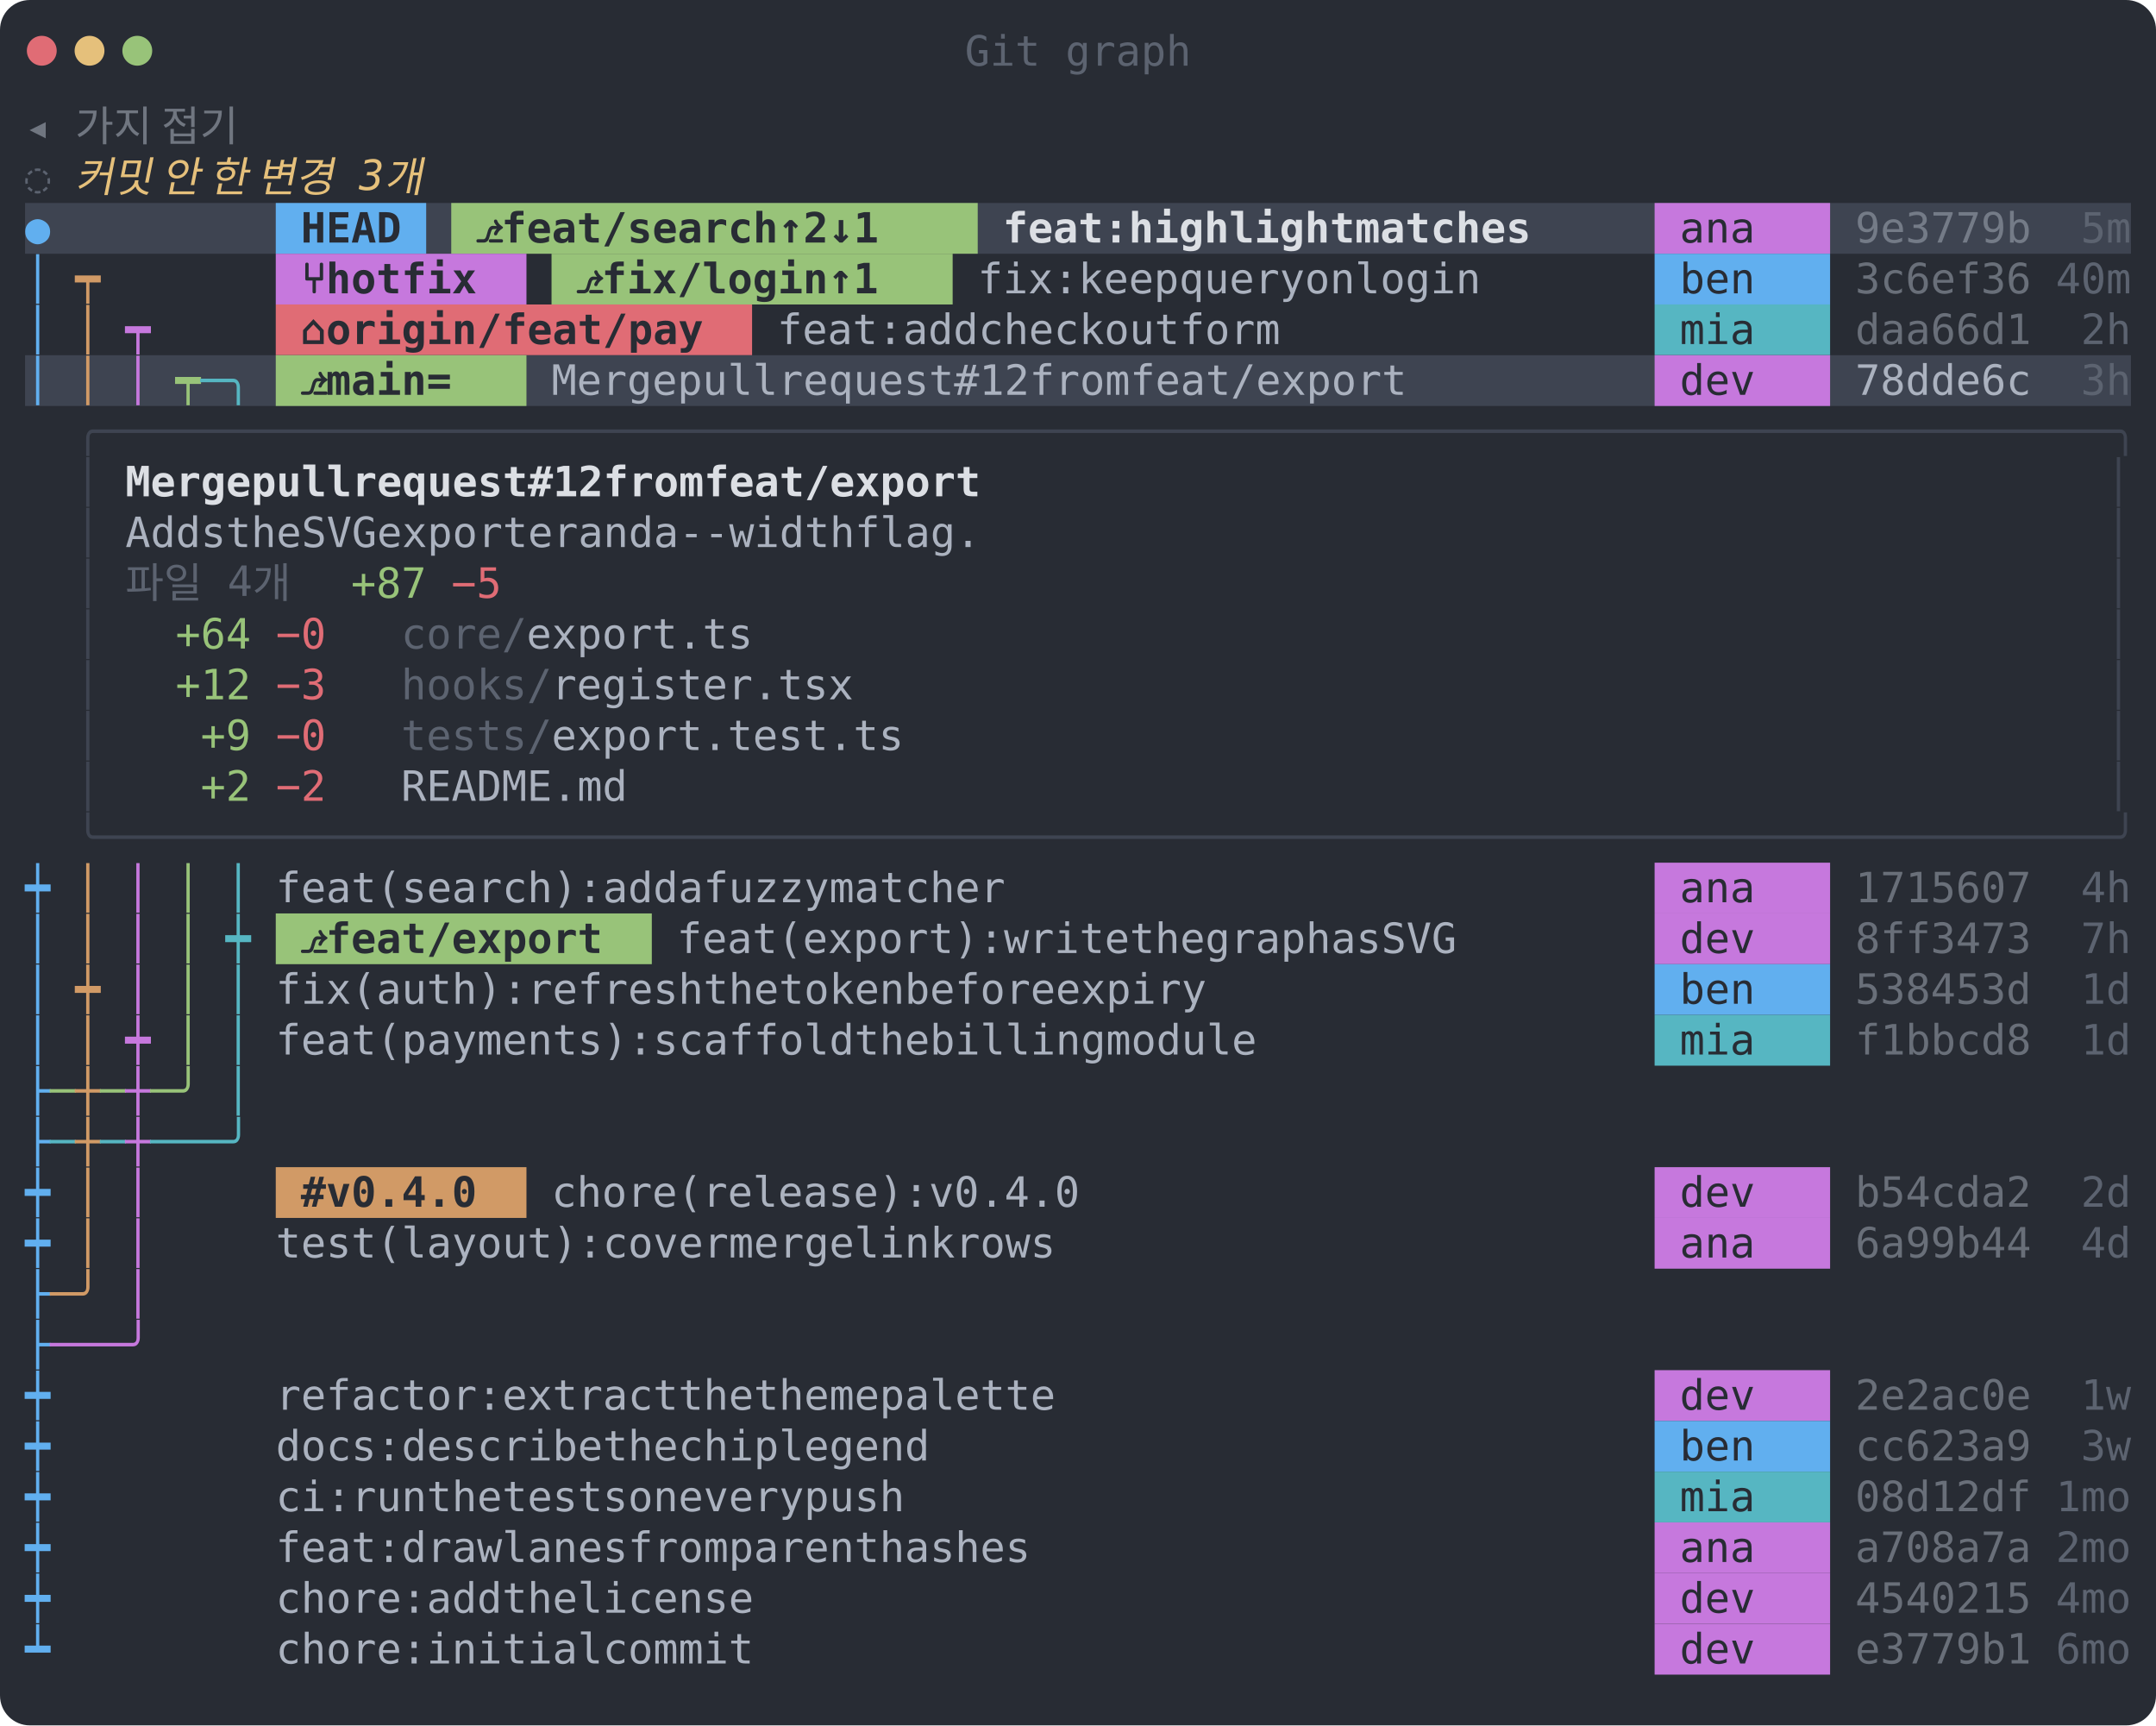
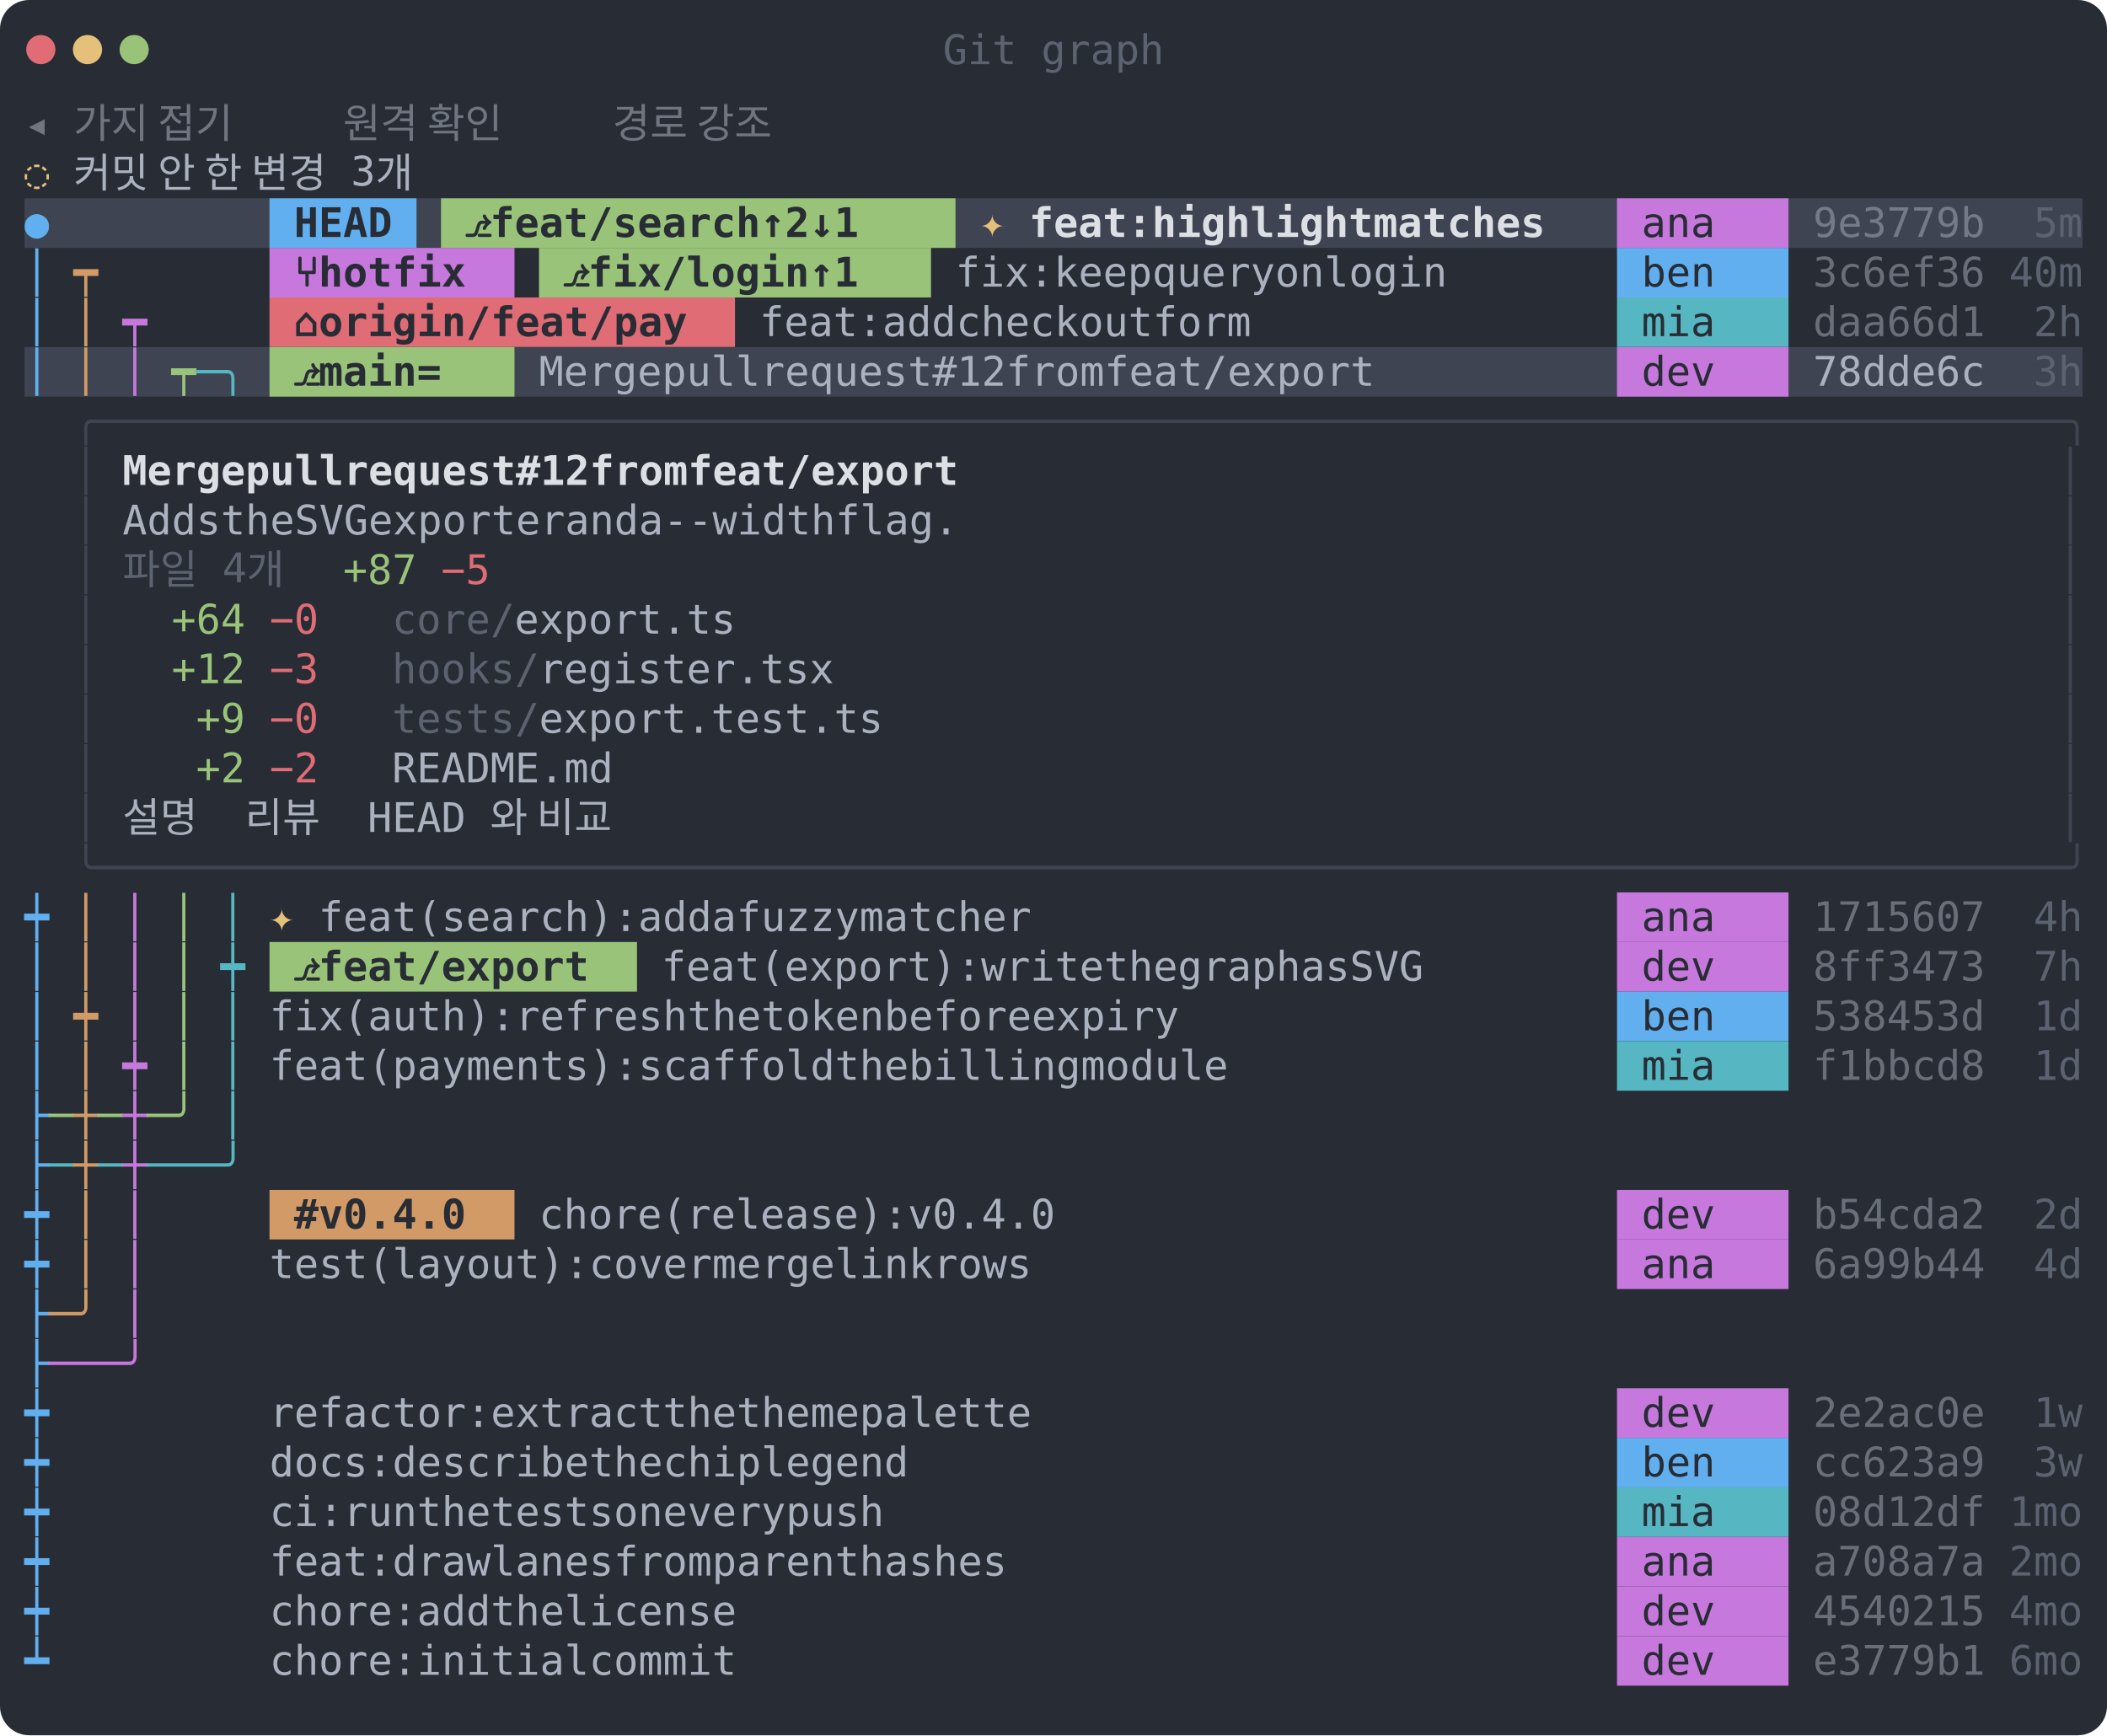
- <svg xmlns="http://www.w3.org/2000/svg" xml:space="preserve" width="722.4" height="578" viewBox="0 0 722.4 578" font-family="SF Mono, Menlo, Consolas, 'DejaVu Sans Mono', monospace" font-size="14">
-   <rect width="722.4" height="578" rx="10" fill="#282c34" />
+ <svg xmlns="http://www.w3.org/2000/svg" xml:space="preserve" width="722.4" height="595" viewBox="0 0 722.4 595" font-family="SF Mono, Menlo, Consolas, 'DejaVu Sans Mono', monospace" font-size="14">
+   <rect width="722.4" height="595" rx="10" fill="#282c34" />
  <circle cx="14" cy="17" r="5" fill="#e06c75" />
  <circle cx="30" cy="17" r="5" fill="#e5c07b" />
  <circle cx="46" cy="17" r="5" fill="#98c379" />
  <text x="361.2" y="22" text-anchor="middle" fill="#5c6370">Git graph</text>
  <g transform="translate(8.4,34)">
    <text x="0" y="13.26" fill="#abb2bf" fill-opacity="0.55">◂</text>
    <text x="16.8" y="13.26" fill="#abb2bf" fill-opacity="0.55">가지 접기</text>
-     <text x="0" y="30.26" fill="#5c6370">◌</text>
-     <text x="16.8" y="30.26" fill="#e5c07b" font-style="italic">커밋 안 한 변경 3개</text>
+     <text x="109.2" y="13.26" fill="#abb2bf" fill-opacity="0.55">원격 확인</text>
+     <text x="201.6" y="13.26" fill="#abb2bf" fill-opacity="0.55">경로 강조</text>
+     <text x="0" y="30.26" fill="#e5c07b">◌</text>
+     <text x="16.8" y="30.26" fill="#abb2bf">커밋 안 한 변경 3개</text>
    <rect x="0" y="34" width="705.6" height="17" fill="#3e4451" />
    <text x="0" y="47.26" fill="#61afef">●</text>
    <rect x="84" y="34" width="50.4" height="17" fill="#61afef" />
    <text x="92.4 100.8 109.2 117.6" y="47.26" fill="#282c34" font-weight="700">HEAD</text>
    <rect x="142.8" y="34" width="176.4" height="17" fill="#98c379" />
    <text x="151.2 168 176.4 184.8 193.2 201.6 210 218.4 226.8 235.2 243.6 252 268.8 277.2 294 302.4" y="47.26" fill="#282c34" font-weight="700">⎇feat/search↑2↓1</text>
-     <text x="327.6 336 344.4 352.8 361.2 378 386.4 394.8 403.2 411.6 420 428.4 436.8 445.2 462 470.4 478.8 487.2 495.6 504 512.4" y="47.26" fill="#dcdfe4" font-weight="700">feat:highlightmatches</text>
+     <text x="327.6" y="47.26" fill="#e5c07b">✦</text>
+     <text x="344.4 352.8 361.2 369.6 378 394.8 403.2 411.6 420 428.4 436.8 445.2 453.6 462 478.8 487.2 495.6 504 512.4 520.8 529.2" y="47.26" fill="#dcdfe4" font-weight="700">feat:highlightmatches</text>
    <rect x="546" y="34" width="58.8" height="17" fill="#c678dd" />
    <text x="554.4 562.8 571.2" y="47.26" fill="#282c34">ana</text>
    <text x="613.2 621.6 630 638.4 646.8 655.2 663.6" y="47.26" fill="#abb2bf" fill-opacity="0.5">9e3779b</text>
    <text x="688.8 697.2" y="47.26" fill="#5c6370">5m</text>
    <text x="0" y="64.26" fill="#61afef">│</text>
    <text x="16.8" y="64.26" fill="#d19a66">┯</text>
    <rect x="84" y="51" width="84" height="17" fill="#c678dd" />
    <text x="92.4 109.2 117.6 126 134.4 142.8 151.2" y="64.26" fill="#282c34" font-weight="700">⑂hotfix</text>
    <rect x="176.4" y="51" width="134.4" height="17" fill="#98c379" />
    <text x="184.8 201.6 210 218.4 226.8 235.2 243.6 252 260.4 268.8 285.6 294" y="64.26" fill="#282c34" font-weight="700">⎇fix/login↑1</text>
    <text x="319.2 327.6 336 344.4 361.2 369.6 378 386.4 403.2 411.6 420 428.4 436.8 453.6 462 478.8 487.2 495.6 504 512.4" y="64.26" fill="#abb2bf">fix:keepqueryonlogin</text>
    <rect x="546" y="51" width="58.8" height="17" fill="#61afef" />
    <text x="554.4 562.8 571.2" y="64.26" fill="#282c34">ben</text>
    <text x="613.2 621.6 630 638.4 646.8 655.2 663.6" y="64.26" fill="#abb2bf" fill-opacity="0.5">3c6ef36</text>
    <text x="680.4 688.8 697.2" y="64.26" fill="#5c6370">40m</text>
    <text x="0" y="81.26" fill="#61afef">│</text>
    <text x="16.8" y="81.26" fill="#d19a66">│</text>
    <text x="33.6" y="81.26" fill="#c678dd">┯</text>
    <rect x="84" y="68" width="159.6" height="17" fill="#e06c75" />
    <text x="92.4 109.2 117.6 126 134.4 142.8 151.2 159.6 168 176.4 184.8 193.2 201.6 210 218.4 226.8" y="81.26" fill="#282c34" font-weight="700">⌂origin/feat/pay</text>
    <text x="252 260.4 268.8 277.2 285.6 302.4 310.8 319.2 336 344.4 352.8 361.2 369.6 378 386.4 394.8 411.6 420 428.4 436.8" y="81.26" fill="#abb2bf">feat:addcheckoutform</text>
    <rect x="546" y="68" width="58.8" height="17" fill="#56b6c2" />
    <text x="554.4 562.8 571.2" y="81.26" fill="#282c34">mia</text>
    <text x="613.2 621.6 630 638.4 646.8 655.2 663.6" y="81.26" fill="#abb2bf" fill-opacity="0.5">daa66d1</text>
    <text x="688.8 697.2" y="81.26" fill="#5c6370">2h</text>
    <rect x="0" y="85" width="705.6" height="17" fill="#3e4451" />
    <text x="0" y="98.26" fill="#61afef">│</text>
    <text x="16.8" y="98.26" fill="#d19a66">│</text>
    <text x="33.6" y="98.26" fill="#c678dd">│</text>
    <text x="50.4" y="98.26" fill="#98c379">┯</text>
    <text x="58.8 67.2" y="98.26" fill="#56b6c2">─╮</text>
    <rect x="84" y="85" width="84" height="17" fill="#98c379" />
    <text x="92.4 109.2 117.6 126 134.4 151.2" y="98.26" fill="#282c34" font-weight="700">⎇main=</text>
    <text x="176.4 184.8 193.2 201.6 210 226.8 235.2 243.6 252 268.8 277.2 285.6 294 302.4 310.8 319.2 336 344.4 352.8 369.6 378 386.4 394.8 411.6 420 428.4 436.8 445.2 453.6 462 470.4 478.8 487.2 495.6" y="98.26" fill="#abb2bf">Mergepullrequest#12fromfeat/export</text>
    <rect x="546" y="85" width="58.8" height="17" fill="#c678dd" />
    <text x="554.4 562.8 571.2" y="98.26" fill="#282c34">dev</text>
    <text x="613.2 621.6 630 638.4 646.8 655.2 663.6" y="98.26" fill="#abb2bf">78dde6c</text>
    <text x="688.8 697.2" y="98.26" fill="#5c6370">3h</text>
    <text x="16.8 25.2 33.6 42 50.4 58.8 67.2 75.6 84 92.4 100.8 109.2 117.6 126 134.4 142.8 151.2 159.6 168 176.4 184.8 193.2 201.6 210 218.4 226.8 235.2 243.6 252 260.4 268.8 277.2 285.6 294 302.4 310.8 319.2 327.6 336 344.4 352.8 361.2 369.6 378 386.4 394.8 403.2 411.6 420 428.4 436.8 445.2 453.6 462 470.4 478.8 487.2 495.6 504 512.4 520.8 529.2 537.6 546 554.4 562.8 571.2 579.6 588 596.4 604.8 613.2 621.6 630 638.4 646.8 655.2 663.6 672 680.4 688.8 697.2" y="115.26" fill="#3e4451">╭────────────────────────────────────────────────────────────────────────────────╮</text>
    <text x="16.8" y="132.26" fill="#3e4451">│</text>
    <text x="697.2" y="132.26" fill="#3e4451">│</text>
    <text x="16.8" y="149.26" fill="#3e4451">│</text>
    <text x="697.2" y="149.26" fill="#3e4451">│</text>
    <text x="16.8" y="166.26" fill="#3e4451">│</text>
    <text x="697.2" y="166.26" fill="#3e4451">│</text>
    <text x="16.8" y="183.26" fill="#3e4451">│</text>
    <text x="697.2" y="183.26" fill="#3e4451">│</text>
    <text x="16.8" y="200.26" fill="#3e4451">│</text>
    <text x="697.2" y="200.26" fill="#3e4451">│</text>
    <text x="16.8" y="217.26" fill="#3e4451">│</text>
    <text x="697.2" y="217.26" fill="#3e4451">│</text>
    <text x="16.8" y="234.26" fill="#3e4451">│</text>
    <text x="697.2" y="234.26" fill="#3e4451">│</text>
-     <text x="16.8 25.2 33.6 42 50.4 58.8 67.2 75.6 84 92.4 100.8 109.2 117.6 126 134.4 142.8 151.2 159.6 168 176.4 184.8 193.2 201.6 210 218.4 226.8 235.2 243.6 252 260.4 268.8 277.2 285.6 294 302.4 310.8 319.2 327.6 336 344.4 352.8 361.2 369.6 378 386.4 394.8 403.2 411.6 420 428.4 436.8 445.2 453.6 462 470.4 478.8 487.2 495.6 504 512.4 520.8 529.2 537.6 546 554.4 562.8 571.2 579.6 588 596.4 604.8 613.2 621.6 630 638.4 646.8 655.2 663.6 672 680.4 688.8 697.2" y="251.26" fill="#3e4451">╰────────────────────────────────────────────────────────────────────────────────╯</text>
+     <text x="16.8" y="251.26" fill="#3e4451">│</text>
+     <text x="697.2" y="251.26" fill="#3e4451">│</text>
+     <text x="16.8 25.2 33.6 42 50.4 58.8 67.2 75.6 84 92.4 100.8 109.2 117.6 126 134.4 142.8 151.2 159.6 168 176.4 184.8 193.2 201.6 210 218.4 226.8 235.2 243.6 252 260.4 268.8 277.2 285.6 294 302.4 310.8 319.2 327.6 336 344.4 352.8 361.2 369.6 378 386.4 394.8 403.2 411.6 420 428.4 436.8 445.2 453.6 462 470.4 478.8 487.2 495.6 504 512.4 520.8 529.2 537.6 546 554.4 562.8 571.2 579.6 588 596.4 604.8 613.2 621.6 630 638.4 646.8 655.2 663.6 672 680.4 688.8 697.2" y="268.26" fill="#3e4451">╰────────────────────────────────────────────────────────────────────────────────╯</text>
    <text x="33.6 42 50.4 58.8 67.2 84 92.4 100.8 109.2 126 134.4 142.8 151.2 159.6 168 176.4 193.2 201.6 210 226.8 235.2 243.6 252 268.8 277.2 285.6 294 302.4 310.8 319.2 327.6 336 344.4 352.8" y="132.26" fill="#dcdfe4" font-weight="700">Mergepullrequest#12fromfeat/export</text>
    <text x="33.6 42 50.4 58.8 75.6 84 92.4 109.2 117.6 126 142.8 151.2 159.6 168 176.4 184.8 193.2 201.6 218.4 226.8 235.2 252 268.8 277.2 285.6 294 302.4 310.8 319.2 336 344.4 352.8 361.2 369.6" y="149.26" fill="#abb2bf">AddstheSVGexporteranda--widthflag.</text>
    <text x="33.6" y="166.26" fill="#5c6370">파일 4개</text>
    <text x="109.2 117.6 126" y="166.26" fill="#98c379">+87</text>
    <text x="142.8 151.2" y="166.26" fill="#e06c75">−5</text>
    <text x="50.4 58.8 67.2" y="183.26" fill="#98c379">+64</text>
    <text x="84 92.4" y="183.26" fill="#e06c75">−0</text>
    <text x="126 134.4 142.8 151.2 159.6" y="183.26" fill="#5c6370">core/</text>
    <text x="168 176.4 184.8 193.2 201.6 210 218.4 226.8 235.2" y="183.26" fill="#abb2bf">export.ts</text>
    <text x="50.4 58.8 67.2" y="200.26" fill="#98c379">+12</text>
    <text x="84 92.4" y="200.26" fill="#e06c75">−3</text>
    <text x="126 134.4 142.8 151.2 159.6 168" y="200.26" fill="#5c6370">hooks/</text>
    <text x="176.4 184.8 193.2 201.6 210 218.4 226.8 235.2 243.6 252 260.4 268.8" y="200.26" fill="#abb2bf">register.tsx</text>
    <text x="58.8 67.2" y="217.26" fill="#98c379">+9</text>
    <text x="84 92.4" y="217.26" fill="#e06c75">−0</text>
    <text x="126 134.4 142.8 151.2 159.6 168" y="217.26" fill="#5c6370">tests/</text>
    <text x="176.4 184.8 193.2 201.6 210 218.4 226.8 235.2 243.6 252 260.4 268.8 277.2 285.6" y="217.26" fill="#abb2bf">export.test.ts</text>
    <text x="58.8 67.2" y="234.26" fill="#98c379">+2</text>
    <text x="84 92.4" y="234.26" fill="#e06c75">−2</text>
    <text x="126 134.4 142.8 151.2 159.6 168 176.4 184.8 193.2" y="234.26" fill="#abb2bf">README.md</text>
-     <text x="0" y="268.26" fill="#61afef">┿</text>
-     <text x="16.8" y="268.26" fill="#d19a66">│</text>
-     <text x="33.6" y="268.26" fill="#c678dd">│</text>
-     <text x="50.4" y="268.26" fill="#98c379">│</text>
-     <text x="67.2" y="268.26" fill="#56b6c2">│</text>
-     <text x="84 92.4 100.8 109.2 117.6 126 134.4 142.8 151.2 159.6 168 176.4 184.8 201.6 210 218.4 235.2 252 260.4 268.8 277.2 285.6 302.4 310.8 319.2 327.6 336 344.4 352.8" y="268.26" fill="#abb2bf">feat(search):addafuzzymatcher</text>
-     <rect x="546" y="255" width="58.8" height="17" fill="#c678dd" />
-     <text x="554.4 562.8 571.2" y="268.26" fill="#282c34">ana</text>
-     <text x="613.2 621.6 630 638.4 646.8 655.2 663.6" y="268.26" fill="#abb2bf" fill-opacity="0.5">1715607</text>
-     <text x="688.8 697.2" y="268.26" fill="#5c6370">4h</text>
-     <text x="0" y="285.26" fill="#61afef">│</text>
+     <text x="33.6" y="251.26" fill="#abb2bf">설명</text>
+     <text x="75.6" y="251.26" fill="#abb2bf">리뷰</text>
+     <text x="117.6 126 134.4 142.8" y="251.26" fill="#abb2bf">HEAD</text>
+     <text x="159.6" y="251.26" fill="#abb2bf">와 비교</text>
+     <text x="0" y="285.26" fill="#61afef">┿</text>
    <text x="16.8" y="285.26" fill="#d19a66">│</text>
    <text x="33.6" y="285.26" fill="#c678dd">│</text>
    <text x="50.4" y="285.26" fill="#98c379">│</text>
-     <text x="67.2" y="285.26" fill="#56b6c2">┿</text>
-     <rect x="84" y="272" width="126" height="17" fill="#98c379" />
-     <text x="92.4 109.2 117.6 126 134.4 142.8 151.2 159.6 168 176.4 184.8 193.2" y="285.26" fill="#282c34" font-weight="700">⎇feat/export</text>
-     <text x="218.4 226.8 235.2 243.6 252 260.4 268.8 277.2 285.6 294 302.4 310.8 319.2 336 344.4 352.8 361.2 369.6 386.4 394.8 403.2 420 428.4 436.8 445.2 453.6 470.4 478.8 495.6 504 512.4" y="285.26" fill="#abb2bf">feat(export):writethegraphasSVG</text>
+     <text x="67.2" y="285.26" fill="#56b6c2">│</text>
+     <text x="84" y="285.26" fill="#e5c07b">✦</text>
+     <text x="100.8 109.2 117.6 126 134.4 142.8 151.2 159.6 168 176.4 184.8 193.2 201.6 218.4 226.8 235.2 252 268.8 277.2 285.6 294 302.4 319.2 327.6 336 344.4 352.8 361.2 369.6" y="285.26" fill="#abb2bf">feat(search):addafuzzymatcher</text>
    <rect x="546" y="272" width="58.8" height="17" fill="#c678dd" />
-     <text x="554.4 562.8 571.2" y="285.26" fill="#282c34">dev</text>
-     <text x="613.2 621.6 630 638.4 646.8 655.2 663.6" y="285.26" fill="#abb2bf" fill-opacity="0.5">8ff3473</text>
-     <text x="688.8 697.2" y="285.26" fill="#5c6370">7h</text>
+     <text x="554.4 562.8 571.2" y="285.26" fill="#282c34">ana</text>
+     <text x="613.2 621.6 630 638.4 646.8 655.2 663.6" y="285.26" fill="#abb2bf" fill-opacity="0.5">1715607</text>
+     <text x="688.8 697.2" y="285.26" fill="#5c6370">4h</text>
    <text x="0" y="302.26" fill="#61afef">│</text>
-     <text x="16.8" y="302.26" fill="#d19a66">┿</text>
+     <text x="16.8" y="302.26" fill="#d19a66">│</text>
    <text x="33.6" y="302.26" fill="#c678dd">│</text>
    <text x="50.4" y="302.26" fill="#98c379">│</text>
-     <text x="67.2" y="302.26" fill="#56b6c2">│</text>
-     <text x="84 92.4 100.8 109.2 117.6 126 134.4 142.8 151.2 159.6 176.4 184.8 193.2 201.6 210 218.4 226.8 243.6 252 260.4 277.2 285.6 294 302.4 310.8 327.6 336 344.4 352.8 361.2 369.6 386.4 394.8 403.2 411.6 420 428.4" y="302.26" fill="#abb2bf">fix(auth):refreshthetokenbeforeexpiry</text>
-     <rect x="546" y="289" width="58.8" height="17" fill="#61afef" />
-     <text x="554.4 562.8 571.2" y="302.26" fill="#282c34">ben</text>
-     <text x="613.2 621.6 630 638.4 646.8 655.2 663.6" y="302.26" fill="#abb2bf" fill-opacity="0.5">538453d</text>
-     <text x="688.8 697.2" y="302.26" fill="#5c6370">1d</text>
+     <text x="67.2" y="302.26" fill="#56b6c2">┿</text>
+     <rect x="84" y="289" width="126" height="17" fill="#98c379" />
+     <text x="92.4 109.2 117.6 126 134.4 142.8 151.2 159.6 168 176.4 184.8 193.2" y="302.26" fill="#282c34" font-weight="700">⎇feat/export</text>
+     <text x="218.4 226.8 235.2 243.6 252 260.4 268.8 277.2 285.6 294 302.4 310.8 319.2 336 344.4 352.8 361.2 369.6 386.4 394.8 403.2 420 428.4 436.8 445.2 453.6 470.4 478.8 495.6 504 512.4" y="302.26" fill="#abb2bf">feat(export):writethegraphasSVG</text>
+     <rect x="546" y="289" width="58.8" height="17" fill="#c678dd" />
+     <text x="554.4 562.8 571.2" y="302.26" fill="#282c34">dev</text>
+     <text x="613.2 621.6 630 638.4 646.8 655.2 663.6" y="302.26" fill="#abb2bf" fill-opacity="0.5">8ff3473</text>
+     <text x="688.8 697.2" y="302.26" fill="#5c6370">7h</text>
    <text x="0" y="319.26" fill="#61afef">│</text>
-     <text x="16.8" y="319.26" fill="#d19a66">│</text>
-     <text x="33.6" y="319.26" fill="#c678dd">┿</text>
+     <text x="16.8" y="319.26" fill="#d19a66">┿</text>
+     <text x="33.6" y="319.26" fill="#c678dd">│</text>
    <text x="50.4" y="319.26" fill="#98c379">│</text>
    <text x="67.2" y="319.26" fill="#56b6c2">│</text>
-     <text x="84 92.4 100.8 109.2 117.6 126 134.4 142.8 151.2 159.6 168 176.4 184.8 193.2 201.6 218.4 226.8 235.2 243.6 252 260.4 268.8 277.2 294 302.4 310.8 327.6 336 344.4 352.8 361.2 369.6 378 394.8 403.2 411.6 420 428.4 436.8" y="319.26" fill="#abb2bf">feat(payments):scaffoldthebillingmodule</text>
-     <rect x="546" y="306" width="58.8" height="17" fill="#56b6c2" />
-     <text x="554.4 562.8 571.2" y="319.26" fill="#282c34">mia</text>
-     <text x="613.2 621.6 630 638.4 646.8 655.2 663.6" y="319.26" fill="#abb2bf" fill-opacity="0.5">f1bbcd8</text>
+     <text x="84 92.4 100.8 109.2 117.6 126 134.4 142.8 151.2 159.6 176.4 184.8 193.2 201.6 210 218.4 226.8 243.6 252 260.4 277.2 285.6 294 302.4 310.8 327.6 336 344.4 352.8 361.2 369.6 386.4 394.8 403.2 411.6 420 428.4" y="319.26" fill="#abb2bf">fix(auth):refreshthetokenbeforeexpiry</text>
+     <rect x="546" y="306" width="58.8" height="17" fill="#61afef" />
+     <text x="554.4 562.8 571.2" y="319.26" fill="#282c34">ben</text>
+     <text x="613.2 621.6 630 638.4 646.8 655.2 663.6" y="319.26" fill="#abb2bf" fill-opacity="0.5">538453d</text>
    <text x="688.8 697.2" y="319.26" fill="#5c6370">1d</text>
-     <text x="0" y="336.26" fill="#61afef">├</text>
-     <text x="8.4" y="336.26" fill="#98c379">─</text>
-     <text x="16.8" y="336.26" fill="#d19a66">┼</text>
-     <text x="25.2" y="336.26" fill="#98c379">─</text>
-     <text x="33.6" y="336.26" fill="#c678dd">┼</text>
-     <text x="42 50.4" y="336.26" fill="#98c379">─╯</text>
+     <text x="0" y="336.26" fill="#61afef">│</text>
+     <text x="16.8" y="336.26" fill="#d19a66">│</text>
+     <text x="33.6" y="336.26" fill="#c678dd">┿</text>
+     <text x="50.4" y="336.26" fill="#98c379">│</text>
    <text x="67.2" y="336.26" fill="#56b6c2">│</text>
+     <text x="84 92.4 100.8 109.2 117.6 126 134.4 142.8 151.2 159.6 168 176.4 184.8 193.2 201.6 218.4 226.8 235.2 243.6 252 260.4 268.8 277.2 294 302.4 310.8 327.6 336 344.4 352.8 361.2 369.6 378 394.8 403.2 411.6 420 428.4 436.8" y="336.26" fill="#abb2bf">feat(payments):scaffoldthebillingmodule</text>
+     <rect x="546" y="323" width="58.8" height="17" fill="#56b6c2" />
+     <text x="554.4 562.8 571.2" y="336.26" fill="#282c34">mia</text>
+     <text x="613.2 621.6 630 638.4 646.8 655.2 663.6" y="336.26" fill="#abb2bf" fill-opacity="0.5">f1bbcd8</text>
+     <text x="688.8 697.2" y="336.26" fill="#5c6370">1d</text>
    <text x="0" y="353.26" fill="#61afef">├</text>
-     <text x="8.4" y="353.26" fill="#56b6c2">─</text>
+     <text x="8.4" y="353.26" fill="#98c379">─</text>
    <text x="16.8" y="353.26" fill="#d19a66">┼</text>
-     <text x="25.2" y="353.26" fill="#56b6c2">─</text>
+     <text x="25.2" y="353.26" fill="#98c379">─</text>
    <text x="33.6" y="353.26" fill="#c678dd">┼</text>
-     <text x="42 50.4 58.8 67.2" y="353.26" fill="#56b6c2">───╯</text>
-     <text x="0" y="370.26" fill="#61afef">┿</text>
-     <text x="16.8" y="370.26" fill="#d19a66">│</text>
-     <text x="33.6" y="370.26" fill="#c678dd">│</text>
-     <rect x="84" y="357" width="84" height="17" fill="#d19a66" />
-     <text x="92.4 109.2 117.6 126 134.4 142.8 151.2" y="370.26" fill="#282c34" font-weight="700">#v0.4.0</text>
-     <text x="176.4 184.8 193.2 201.6 210 218.4 226.8 235.2 243.6 252 260.4 268.8 277.2 285.6 294 310.8 319.2 327.6 336 344.4 352.8" y="370.26" fill="#abb2bf">chore(release):v0.4.0</text>
-     <rect x="546" y="357" width="58.8" height="17" fill="#c678dd" />
-     <text x="554.4 562.8 571.2" y="370.26" fill="#282c34">dev</text>
-     <text x="613.2 621.6 630 638.4 646.8 655.2 663.6" y="370.26" fill="#abb2bf" fill-opacity="0.5">b54cda2</text>
-     <text x="688.8 697.2" y="370.26" fill="#5c6370">2d</text>
+     <text x="42 50.4" y="353.26" fill="#98c379">─╯</text>
+     <text x="67.2" y="353.26" fill="#56b6c2">│</text>
+     <text x="0" y="370.26" fill="#61afef">├</text>
+     <text x="8.4" y="370.26" fill="#56b6c2">─</text>
+     <text x="16.8" y="370.26" fill="#d19a66">┼</text>
+     <text x="25.2" y="370.26" fill="#56b6c2">─</text>
+     <text x="33.6" y="370.26" fill="#c678dd">┼</text>
+     <text x="42 50.4 58.8 67.2" y="370.26" fill="#56b6c2">───╯</text>
    <text x="0" y="387.26" fill="#61afef">┿</text>
    <text x="16.8" y="387.26" fill="#d19a66">│</text>
    <text x="33.6" y="387.26" fill="#c678dd">│</text>
-     <text x="84 92.4 100.8 109.2 117.6 126 134.4 142.8 151.2 159.6 168 176.4 184.8 201.6 210 218.4 226.8 235.2 252 260.4 268.8 277.2 285.6 302.4 310.8 319.2 327.6 344.4 352.8 361.2 369.6" y="387.26" fill="#abb2bf">test(layout):covermergelinkrows</text>
+     <rect x="84" y="374" width="84" height="17" fill="#d19a66" />
+     <text x="92.4 109.2 117.6 126 134.4 142.8 151.2" y="387.26" fill="#282c34" font-weight="700">#v0.4.0</text>
+     <text x="176.4 184.8 193.2 201.6 210 218.4 226.8 235.2 243.6 252 260.4 268.8 277.2 285.6 294 310.8 319.2 327.6 336 344.4 352.8" y="387.26" fill="#abb2bf">chore(release):v0.4.0</text>
    <rect x="546" y="374" width="58.8" height="17" fill="#c678dd" />
-     <text x="554.4 562.8 571.2" y="387.26" fill="#282c34">ana</text>
-     <text x="613.2 621.6 630 638.4 646.8 655.2 663.6" y="387.26" fill="#abb2bf" fill-opacity="0.5">6a99b44</text>
-     <text x="688.8 697.2" y="387.26" fill="#5c6370">4d</text>
-     <text x="0" y="404.26" fill="#61afef">├</text>
-     <text x="8.4 16.8" y="404.26" fill="#d19a66">─╯</text>
+     <text x="554.4 562.8 571.2" y="387.26" fill="#282c34">dev</text>
+     <text x="613.2 621.6 630 638.4 646.8 655.2 663.6" y="387.26" fill="#abb2bf" fill-opacity="0.5">b54cda2</text>
+     <text x="688.8 697.2" y="387.26" fill="#5c6370">2d</text>
+     <text x="0" y="404.26" fill="#61afef">┿</text>
+     <text x="16.8" y="404.26" fill="#d19a66">│</text>
    <text x="33.6" y="404.26" fill="#c678dd">│</text>
+     <text x="84 92.4 100.8 109.2 117.6 126 134.4 142.8 151.2 159.6 168 176.4 184.8 201.6 210 218.4 226.8 235.2 252 260.4 268.8 277.2 285.6 302.4 310.8 319.2 327.6 344.4 352.8 361.2 369.6" y="404.26" fill="#abb2bf">test(layout):covermergelinkrows</text>
+     <rect x="546" y="391" width="58.8" height="17" fill="#c678dd" />
+     <text x="554.4 562.8 571.2" y="404.26" fill="#282c34">ana</text>
+     <text x="613.2 621.6 630 638.4 646.8 655.2 663.6" y="404.26" fill="#abb2bf" fill-opacity="0.5">6a99b44</text>
+     <text x="688.8 697.2" y="404.26" fill="#5c6370">4d</text>
    <text x="0" y="421.26" fill="#61afef">├</text>
-     <text x="8.4 16.8 25.2 33.6" y="421.26" fill="#c678dd">───╯</text>
-     <text x="0" y="438.26" fill="#61afef">┿</text>
-     <text x="84 92.4 100.8 109.2 117.6 126 134.4 142.8 151.2 168 176.4 184.8 193.2 201.6 210 218.4 235.2 243.6 252 268.8 277.2 285.6 294 302.4 319.2 327.6 336 344.4 352.8 361.2 369.6" y="438.26" fill="#abb2bf">refactor:extractthethemepalette</text>
-     <rect x="546" y="425" width="58.8" height="17" fill="#c678dd" />
-     <text x="554.4 562.8 571.2" y="438.26" fill="#282c34">dev</text>
-     <text x="613.2 621.6 630 638.4 646.8 655.2 663.6" y="438.26" fill="#abb2bf" fill-opacity="0.5">2e2ac0e</text>
-     <text x="688.8 697.2" y="438.26" fill="#5c6370">1w</text>
+     <text x="8.4 16.8" y="421.26" fill="#d19a66">─╯</text>
+     <text x="33.6" y="421.26" fill="#c678dd">│</text>
+     <text x="0" y="438.26" fill="#61afef">├</text>
+     <text x="8.4 16.8 25.2 33.6" y="438.26" fill="#c678dd">───╯</text>
    <text x="0" y="455.26" fill="#61afef">┿</text>
-     <text x="84 92.4 100.8 109.2 117.6 134.4 142.8 151.2 159.6 168 176.4 184.8 193.2 210 218.4 226.8 243.6 252 260.4 268.8 285.6 294 302.4 310.8 319.2 327.6" y="455.26" fill="#abb2bf">docs:describethechiplegend</text>
-     <rect x="546" y="442" width="58.8" height="17" fill="#61afef" />
-     <text x="554.4 562.8 571.2" y="455.26" fill="#282c34">ben</text>
-     <text x="613.2 621.6 630 638.4 646.8 655.2 663.6" y="455.26" fill="#abb2bf" fill-opacity="0.5">cc623a9</text>
-     <text x="688.8 697.2" y="455.26" fill="#5c6370">3w</text>
+     <text x="84 92.4 100.8 109.2 117.6 126 134.4 142.8 151.2 168 176.4 184.8 193.2 201.6 210 218.4 235.2 243.6 252 268.8 277.2 285.6 294 302.4 319.2 327.6 336 344.4 352.8 361.2 369.6" y="455.26" fill="#abb2bf">refactor:extractthethemepalette</text>
+     <rect x="546" y="442" width="58.8" height="17" fill="#c678dd" />
+     <text x="554.4 562.8 571.2" y="455.26" fill="#282c34">dev</text>
+     <text x="613.2 621.6 630 638.4 646.8 655.2 663.6" y="455.26" fill="#abb2bf" fill-opacity="0.5">2e2ac0e</text>
+     <text x="688.8 697.2" y="455.26" fill="#5c6370">1w</text>
    <text x="0" y="472.26" fill="#61afef">┿</text>
-     <text x="84 92.4 100.8 117.6 126 134.4 151.2 159.6 168 184.8 193.2 201.6 210 218.4 235.2 243.6 260.4 268.8 277.2 285.6 294 310.8 319.2 327.6 336" y="472.26" fill="#abb2bf">ci:runthetestsoneverypush</text>
-     <rect x="546" y="459" width="58.8" height="17" fill="#56b6c2" />
-     <text x="554.4 562.8 571.2" y="472.26" fill="#282c34">mia</text>
-     <text x="613.2 621.6 630 638.4 646.8 655.2 663.6" y="472.26" fill="#abb2bf" fill-opacity="0.5">08d12df</text>
-     <text x="680.4 688.8 697.2" y="472.26" fill="#5c6370">1mo</text>
+     <text x="84 92.4 100.8 109.2 117.6 134.4 142.8 151.2 159.6 168 176.4 184.8 193.2 210 218.4 226.8 243.6 252 260.4 268.8 285.6 294 302.4 310.8 319.2 327.6" y="472.26" fill="#abb2bf">docs:describethechiplegend</text>
+     <rect x="546" y="459" width="58.8" height="17" fill="#61afef" />
+     <text x="554.4 562.8 571.2" y="472.26" fill="#282c34">ben</text>
+     <text x="613.2 621.6 630 638.4 646.8 655.2 663.6" y="472.26" fill="#abb2bf" fill-opacity="0.5">cc623a9</text>
+     <text x="688.8 697.2" y="472.26" fill="#5c6370">3w</text>
    <text x="0" y="489.26" fill="#61afef">┿</text>
-     <text x="84 92.4 100.8 109.2 117.6 134.4 142.8 151.2 159.6 176.4 184.8 193.2 201.6 210 226.8 235.2 243.6 252 268.8 277.2 285.6 294 302.4 310.8 327.6 336 344.4 352.8 361.2 369.6" y="489.26" fill="#abb2bf">feat:drawlanesfromparenthashes</text>
-     <rect x="546" y="476" width="58.8" height="17" fill="#c678dd" />
-     <text x="554.4 562.8 571.2" y="489.26" fill="#282c34">ana</text>
-     <text x="613.2 621.6 630 638.4 646.8 655.2 663.6" y="489.26" fill="#abb2bf" fill-opacity="0.5">a708a7a</text>
-     <text x="680.4 688.8 697.2" y="489.26" fill="#5c6370">2mo</text>
+     <text x="84 92.4 100.8 117.6 126 134.4 151.2 159.6 168 184.8 193.2 201.6 210 218.4 235.2 243.6 260.4 268.8 277.2 285.6 294 310.8 319.2 327.6 336" y="489.26" fill="#abb2bf">ci:runthetestsoneverypush</text>
+     <rect x="546" y="476" width="58.8" height="17" fill="#56b6c2" />
+     <text x="554.4 562.8 571.2" y="489.26" fill="#282c34">mia</text>
+     <text x="613.2 621.6 630 638.4 646.8 655.2 663.6" y="489.26" fill="#abb2bf" fill-opacity="0.5">08d12df</text>
+     <text x="680.4 688.8 697.2" y="489.26" fill="#5c6370">1mo</text>
    <text x="0" y="506.26" fill="#61afef">┿</text>
-     <text x="84 92.4 100.8 109.2 117.6 126 142.8 151.2 159.6 176.4 184.8 193.2 210 218.4 226.8 235.2 243.6 252 260.4" y="506.26" fill="#abb2bf">chore:addthelicense</text>
+     <text x="84 92.4 100.8 109.2 117.6 134.4 142.8 151.2 159.6 176.4 184.8 193.2 201.6 210 226.8 235.2 243.6 252 268.8 277.2 285.6 294 302.4 310.8 327.6 336 344.4 352.8 361.2 369.6" y="506.26" fill="#abb2bf">feat:drawlanesfromparenthashes</text>
    <rect x="546" y="493" width="58.8" height="17" fill="#c678dd" />
-     <text x="554.4 562.8 571.2" y="506.26" fill="#282c34">dev</text>
-     <text x="613.2 621.6 630 638.4 646.8 655.2 663.6" y="506.26" fill="#abb2bf" fill-opacity="0.5">4540215</text>
-     <text x="680.4 688.8 697.2" y="506.26" fill="#5c6370">4mo</text>
-     <text x="0" y="523.26" fill="#61afef">┷</text>
-     <text x="84 92.4 100.8 109.2 117.6 126 142.8 151.2 159.6 168 176.4 184.8 193.2 210 218.4 226.8 235.2 243.6 252" y="523.26" fill="#abb2bf">chore:initialcommit</text>
+     <text x="554.4 562.8 571.2" y="506.26" fill="#282c34">ana</text>
+     <text x="613.2 621.6 630 638.4 646.8 655.2 663.6" y="506.26" fill="#abb2bf" fill-opacity="0.5">a708a7a</text>
+     <text x="680.4 688.8 697.2" y="506.26" fill="#5c6370">2mo</text>
+     <text x="0" y="523.26" fill="#61afef">┿</text>
+     <text x="84 92.4 100.8 109.2 117.6 126 142.8 151.2 159.6 176.4 184.8 193.2 210 218.4 226.8 235.2 243.6 252 260.4" y="523.26" fill="#abb2bf">chore:addthelicense</text>
    <rect x="546" y="510" width="58.8" height="17" fill="#c678dd" />
    <text x="554.4 562.8 571.2" y="523.26" fill="#282c34">dev</text>
-     <text x="613.2 621.6 630 638.4 646.8 655.2 663.6" y="523.26" fill="#abb2bf" fill-opacity="0.5">e3779b1</text>
-     <text x="680.4 688.8 697.2" y="523.26" fill="#5c6370">6mo</text>
+     <text x="613.2 621.6 630 638.4 646.8 655.2 663.6" y="523.26" fill="#abb2bf" fill-opacity="0.5">4540215</text>
+     <text x="680.4 688.8 697.2" y="523.26" fill="#5c6370">4mo</text>
+     <text x="0" y="540.26" fill="#61afef">┷</text>
+     <text x="84 92.4 100.8 109.2 117.6 126 142.8 151.2 159.6 168 176.4 184.8 193.2 210 218.4 226.8 235.2 243.6 252" y="540.26" fill="#abb2bf">chore:initialcommit</text>
+     <rect x="546" y="527" width="58.8" height="17" fill="#c678dd" />
+     <text x="554.4 562.8 571.2" y="540.26" fill="#282c34">dev</text>
+     <text x="613.2 621.6 630 638.4 646.8 655.2 663.6" y="540.26" fill="#abb2bf" fill-opacity="0.5">e3779b1</text>
+     <text x="680.4 688.8 697.2" y="540.26" fill="#5c6370">6mo</text>
  </g>
</svg>
